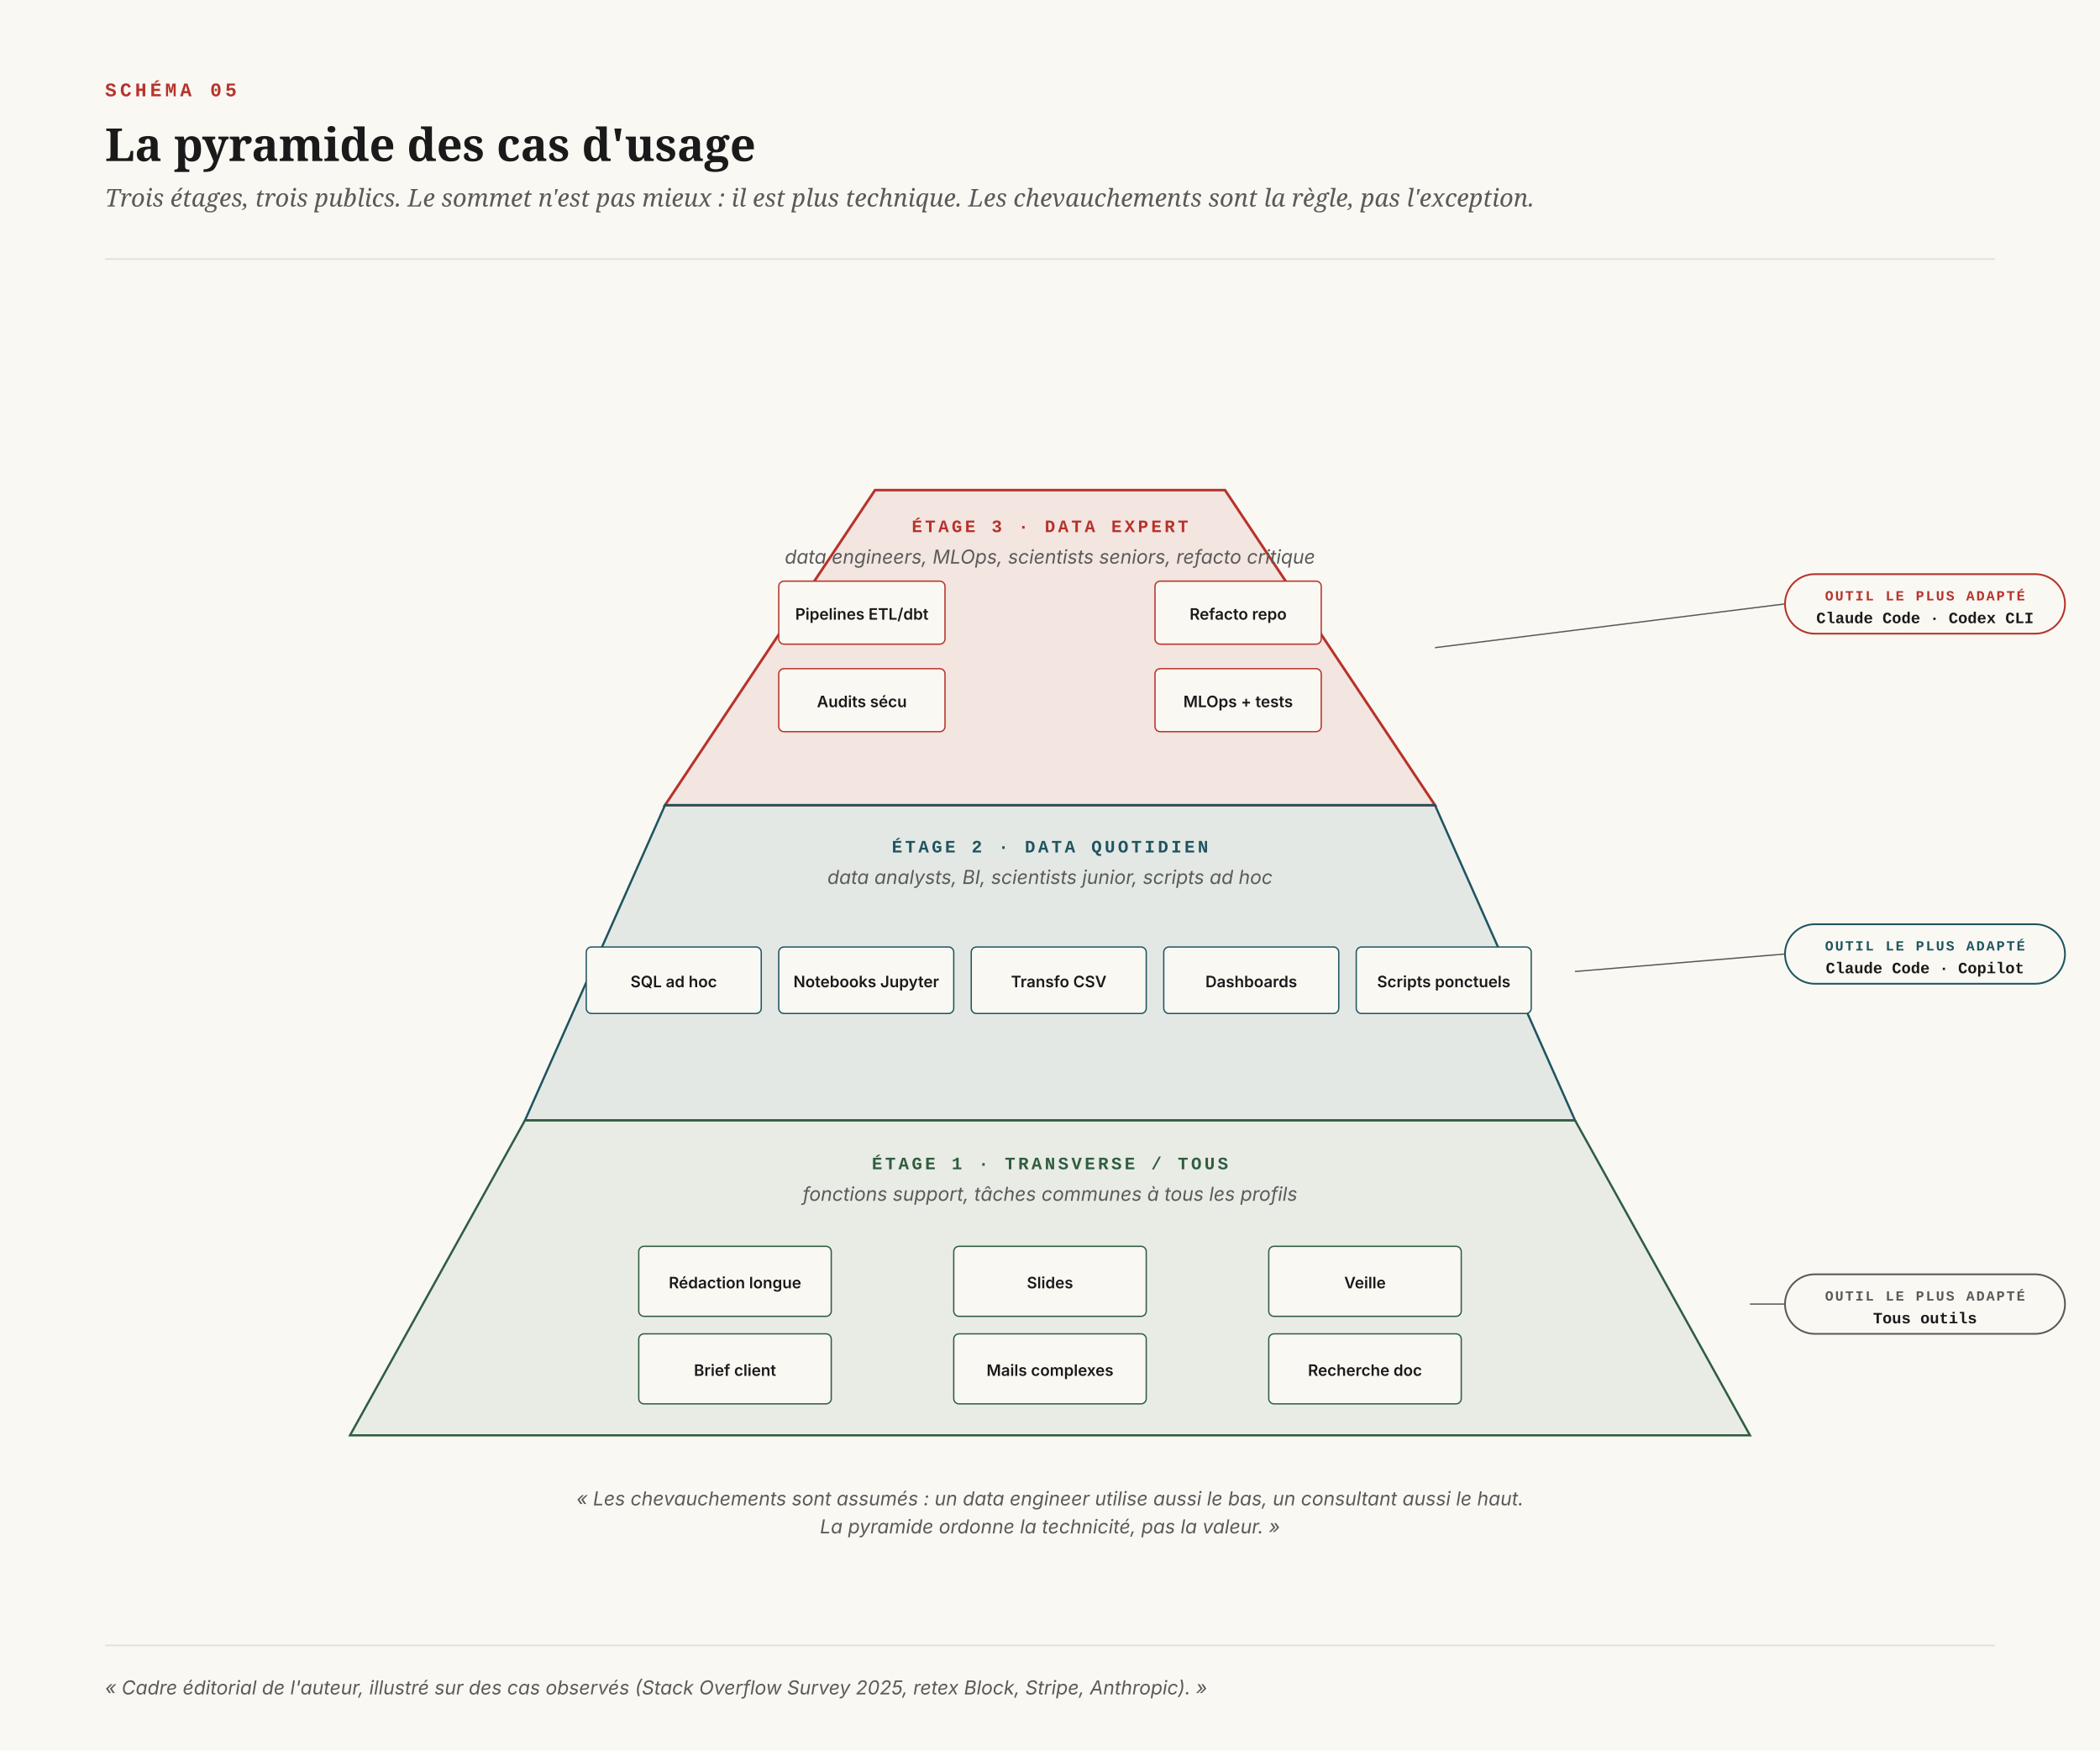
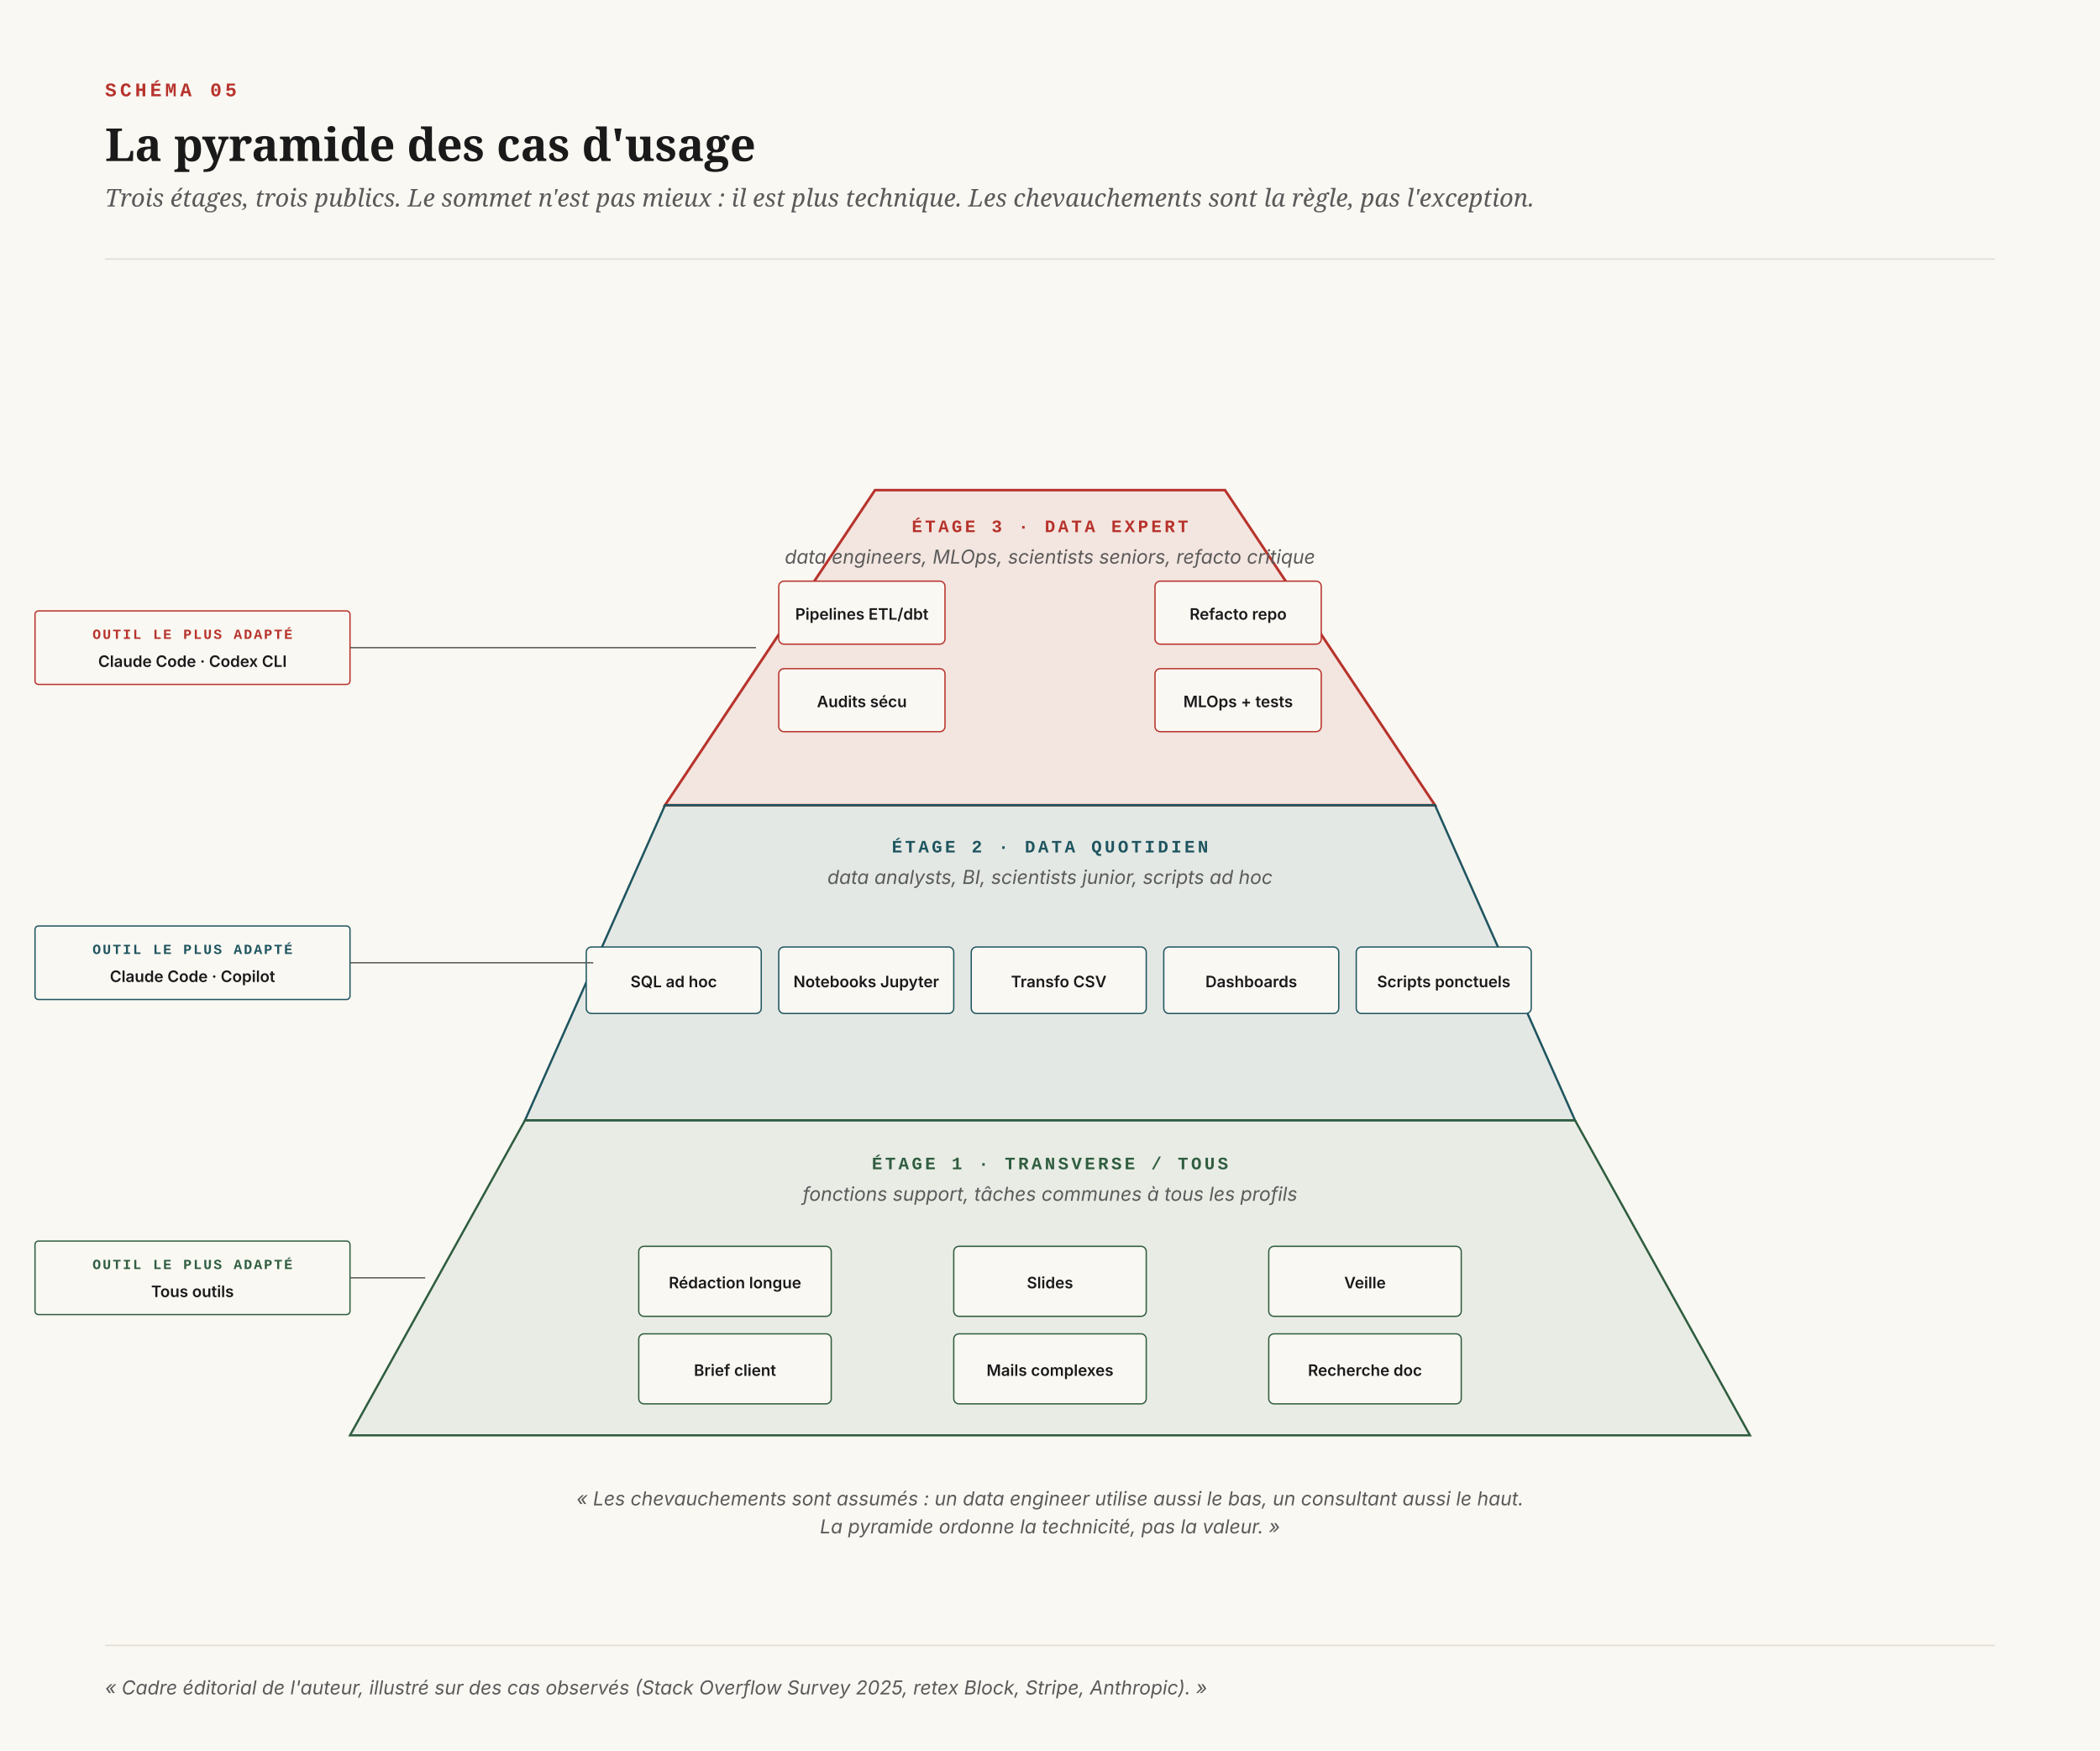
<svg xmlns="http://www.w3.org/2000/svg" viewBox="0 0 1200 1000" data-schema-id="schema-05" role="img" aria-labelledby="schema-05-title schema-05-desc">
  <defs>
    <style>
      .display { font-family: 'Spectral', 'Source Serif Pro', Georgia, serif; }
      .body { font-family: 'Inter', system-ui, sans-serif; }
      .mono { font-family: 'JetBrains Mono', 'Courier New', monospace; }
      .interactive { cursor: pointer; outline: none; }
      .interactive:focus-visible &gt; .stage-frame,
      .interactive:hover &gt; .stage-frame { filter: brightness(0.97); }
    </style>
  </defs>
  <rect x="0" y="0" width="1200" height="1000" fill="#FAF8F3" />
  <text x="60" y="55" class="mono" font-size="11" font-weight="600" fill="#B7332C" letter-spacing="0.18em">SCHÉMA 05</text>
  <text x="60" y="92" class="display" font-size="26" font-weight="600" fill="#1A1A1A">La pyramide des cas d'usage</text>
  <text x="60" y="118" class="display" font-size="14" font-style="italic" fill="#5A5A5A">Trois étages, trois publics. Le sommet n'est pas mieux : il est plus technique. Les chevauchements sont la règle, pas l'exception.</text>
  <line x1="60" y1="148" x2="1140" y2="148" stroke="#E5E1D8" stroke-width="1" />
  <g class="interactive" data-card="etage-expert" tabindex="0" role="button" aria-label="Étage 3 — Data expert">
    <polygon class="stage-frame" points="380,460 820,460 700,280 500,280" fill="#B7332C" fill-opacity="0.10" stroke="#B7332C" stroke-width="1.5" />
    <text x="600" y="304" class="mono" font-size="10" font-weight="600" fill="#B7332C" letter-spacing="0.16em" text-anchor="middle">ÉTAGE 3 · DATA EXPERT</text>
    <text x="600" y="322" class="body" font-size="11" font-style="italic" fill="#5A5A5A" text-anchor="middle">data engineers, MLOps, scientists seniors, refacto critique</text>
    <g>
      <rect x="445" y="332" width="95" height="36" rx="3" fill="#FAF8F3" stroke="#B7332C" stroke-width="0.75" />
      <text x="492.5" y="354" class="body" font-size="9" font-weight="600" fill="#1A1A1A" text-anchor="middle">Pipelines ETL/dbt</text>
      <rect x="660" y="332" width="95" height="36" rx="3" fill="#FAF8F3" stroke="#B7332C" stroke-width="0.75" />
      <text x="707.5" y="354" class="body" font-size="9" font-weight="600" fill="#1A1A1A" text-anchor="middle">Refacto repo</text>
    </g>
    <g>
      <rect x="445" y="382" width="95" height="36" rx="3" fill="#FAF8F3" stroke="#B7332C" stroke-width="0.75" />
      <text x="492.5" y="404" class="body" font-size="9" font-weight="600" fill="#1A1A1A" text-anchor="middle">Audits sécu</text>
      <rect x="660" y="382" width="95" height="36" rx="3" fill="#FAF8F3" stroke="#B7332C" stroke-width="0.75" />
      <text x="707.5" y="404" class="body" font-size="9" font-weight="600" fill="#1A1A1A" text-anchor="middle">MLOps + tests</text>
    </g>
  </g>
  <g class="interactive" data-card="etage-quotidien" tabindex="0" role="button" aria-label="Étage 2 — Data quotidien">
    <polygon class="stage-frame" points="300,640 900,640 820,460 380,460" fill="#1F5560" fill-opacity="0.10" stroke="#1F5560" stroke-width="1.25" />
    <text x="600" y="487" class="mono" font-size="10" font-weight="600" fill="#1F5560" letter-spacing="0.16em" text-anchor="middle">ÉTAGE 2 · DATA QUOTIDIEN</text>
    <text x="600" y="505" class="body" font-size="11" font-style="italic" fill="#5A5A5A" text-anchor="middle">data analysts, BI, scientists junior, scripts ad hoc</text>
    <g>
      <rect x="335" y="541" width="100" height="38" rx="3" fill="#FAF8F3" stroke="#1F5560" stroke-width="0.75" />
      <text x="385" y="564" class="body" font-size="9" font-weight="600" fill="#1A1A1A" text-anchor="middle">SQL ad hoc</text>
      <rect x="445" y="541" width="100" height="38" rx="3" fill="#FAF8F3" stroke="#1F5560" stroke-width="0.75" />
      <text x="495" y="564" class="body" font-size="9" font-weight="600" fill="#1A1A1A" text-anchor="middle">Notebooks Jupyter</text>
      <rect x="555" y="541" width="100" height="38" rx="3" fill="#FAF8F3" stroke="#1F5560" stroke-width="0.75" />
      <text x="605" y="564" class="body" font-size="9" font-weight="600" fill="#1A1A1A" text-anchor="middle">Transfo CSV</text>
      <rect x="665" y="541" width="100" height="38" rx="3" fill="#FAF8F3" stroke="#1F5560" stroke-width="0.75" />
      <text x="715" y="564" class="body" font-size="9" font-weight="600" fill="#1A1A1A" text-anchor="middle">Dashboards</text>
      <rect x="775" y="541" width="100" height="38" rx="3" fill="#FAF8F3" stroke="#1F5560" stroke-width="0.75" />
      <text x="825" y="564" class="body" font-size="9" font-weight="600" fill="#1A1A1A" text-anchor="middle">Scripts ponctuels</text>
    </g>
  </g>
  <g class="interactive" data-card="etage-transverse" tabindex="0" role="button" aria-label="Étage 1 — Transverse pour tous">
    <polygon class="stage-frame" points="200,820 1000,820 900,640 300,640" fill="#2F5D3F" fill-opacity="0.08" stroke="#2F5D3F" stroke-width="1.25" />
    <text x="600" y="668" class="mono" font-size="10" font-weight="600" fill="#2F5D3F" letter-spacing="0.16em" text-anchor="middle">ÉTAGE 1 · TRANSVERSE / TOUS</text>
    <text x="600" y="686" class="body" font-size="11" font-style="italic" fill="#5A5A5A" text-anchor="middle">fonctions support, tâches communes à tous les profils</text>
    <g>
      <rect x="365" y="712" width="110" height="40" rx="3" fill="#FAF8F3" stroke="#2F5D3F" stroke-width="0.75" />
      <text x="420" y="736" class="body" font-size="9" font-weight="600" fill="#1A1A1A" text-anchor="middle">Rédaction longue</text>
      <rect x="545" y="712" width="110" height="40" rx="3" fill="#FAF8F3" stroke="#2F5D3F" stroke-width="0.75" />
      <text x="600" y="736" class="body" font-size="9" font-weight="600" fill="#1A1A1A" text-anchor="middle">Slides</text>
      <rect x="725" y="712" width="110" height="40" rx="3" fill="#FAF8F3" stroke="#2F5D3F" stroke-width="0.75" />
      <text x="780" y="736" class="body" font-size="9" font-weight="600" fill="#1A1A1A" text-anchor="middle">Veille</text>
    </g>
    <g>
      <rect x="365" y="762" width="110" height="40" rx="3" fill="#FAF8F3" stroke="#2F5D3F" stroke-width="0.75" />
      <text x="420" y="786" class="body" font-size="9" font-weight="600" fill="#1A1A1A" text-anchor="middle">Brief client</text>
      <rect x="545" y="762" width="110" height="40" rx="3" fill="#FAF8F3" stroke="#2F5D3F" stroke-width="0.75" />
      <text x="600" y="786" class="body" font-size="9" font-weight="600" fill="#1A1A1A" text-anchor="middle">Mails complexes</text>
      <rect x="725" y="762" width="110" height="40" rx="3" fill="#FAF8F3" stroke="#2F5D3F" stroke-width="0.75" />
      <text x="780" y="786" class="body" font-size="9" font-weight="600" fill="#1A1A1A" text-anchor="middle">Recherche doc</text>
    </g>
  </g>
  <g>
-     <line x1="820" y1="370" x2="1020" y2="345" stroke="#5A5A5A" stroke-width="0.75" />
-     <rect x="1020" y="328" width="160" height="34" rx="17" fill="#FAF8F3" stroke="#B7332C" stroke-width="1" />
-     <text x="1100" y="343" class="mono" font-size="8" font-weight="600" fill="#B7332C" letter-spacing="0.12em" text-anchor="middle">OUTIL LE PLUS ADAPTÉ</text>
-     <text x="1100" y="356" class="mono" font-size="9" font-weight="600" fill="#1A1A1A" text-anchor="middle">Claude Code · Codex CLI</text>
+     <rect x="20" y="349" width="180" height="42" rx="2" fill="#FAF8F3" stroke="#B7332C" stroke-width="0.75" />
+     <text x="110" y="365" class="mono" font-size="8" font-weight="600" fill="#B7332C" letter-spacing="0.12em" text-anchor="middle">OUTIL LE PLUS ADAPTÉ</text>
+     <text x="110" y="381" class="body" font-size="9" font-weight="600" fill="#1A1A1A" text-anchor="middle">Claude Code · Codex CLI</text>
+     <line x1="200" y1="370" x2="432" y2="370" stroke="#5A5A5A" stroke-width="0.75" />
  </g>
  <g>
-     <line x1="900" y1="555" x2="1020" y2="545" stroke="#5A5A5A" stroke-width="0.75" />
-     <rect x="1020" y="528" width="160" height="34" rx="17" fill="#FAF8F3" stroke="#1F5560" stroke-width="1" />
-     <text x="1100" y="543" class="mono" font-size="8" font-weight="600" fill="#1F5560" letter-spacing="0.12em" text-anchor="middle">OUTIL LE PLUS ADAPTÉ</text>
-     <text x="1100" y="556" class="mono" font-size="9" font-weight="600" fill="#1A1A1A" text-anchor="middle">Claude Code · Copilot</text>
+     <rect x="20" y="529" width="180" height="42" rx="2" fill="#FAF8F3" stroke="#1F5560" stroke-width="0.75" />
+     <text x="110" y="545" class="mono" font-size="8" font-weight="600" fill="#1F5560" letter-spacing="0.12em" text-anchor="middle">OUTIL LE PLUS ADAPTÉ</text>
+     <text x="110" y="561" class="body" font-size="9" font-weight="600" fill="#1A1A1A" text-anchor="middle">Claude Code · Copilot</text>
+     <line x1="200" y1="550" x2="339" y2="550" stroke="#5A5A5A" stroke-width="0.75" />
  </g>
  <g>
-     <line x1="1000" y1="745" x2="1020" y2="745" stroke="#5A5A5A" stroke-width="0.75" />
-     <rect x="1020" y="728" width="160" height="34" rx="17" fill="#FAF8F3" stroke="#5A5A5A" stroke-width="1" />
-     <text x="1100" y="743" class="mono" font-size="8" font-weight="600" fill="#5A5A5A" letter-spacing="0.12em" text-anchor="middle">OUTIL LE PLUS ADAPTÉ</text>
-     <text x="1100" y="756" class="mono" font-size="9" font-weight="600" fill="#1A1A1A" text-anchor="middle">Tous outils</text>
+     <rect x="20" y="709" width="180" height="42" rx="2" fill="#FAF8F3" stroke="#2F5D3F" stroke-width="0.75" />
+     <text x="110" y="725" class="mono" font-size="8" font-weight="600" fill="#2F5D3F" letter-spacing="0.12em" text-anchor="middle">OUTIL LE PLUS ADAPTÉ</text>
+     <text x="110" y="741" class="body" font-size="9" font-weight="600" fill="#1A1A1A" text-anchor="middle">Tous outils</text>
+     <line x1="200" y1="730" x2="243" y2="730" stroke="#5A5A5A" stroke-width="0.75" />
  </g>
  <text x="600" y="860" class="body" font-size="11" font-style="italic" fill="#5A5A5A" text-anchor="middle">« Les chevauchements sont assumés : un data engineer utilise aussi le bas, un consultant aussi le haut.</text>
  <text x="600" y="876" class="body" font-size="11" font-style="italic" fill="#5A5A5A" text-anchor="middle">La pyramide ordonne la technicité, pas la valeur. »</text>
  <line x1="60" y1="940" x2="1140" y2="940" stroke="#E5E1D8" stroke-width="1" />
  <text x="60" y="968" class="body" font-size="11" font-style="italic" fill="#5A5A5A">« Cadre éditorial de l'auteur, illustré sur des cas observés (Stack Overflow Survey 2025, retex Block, Stripe, Anthropic). »</text>
</svg>
